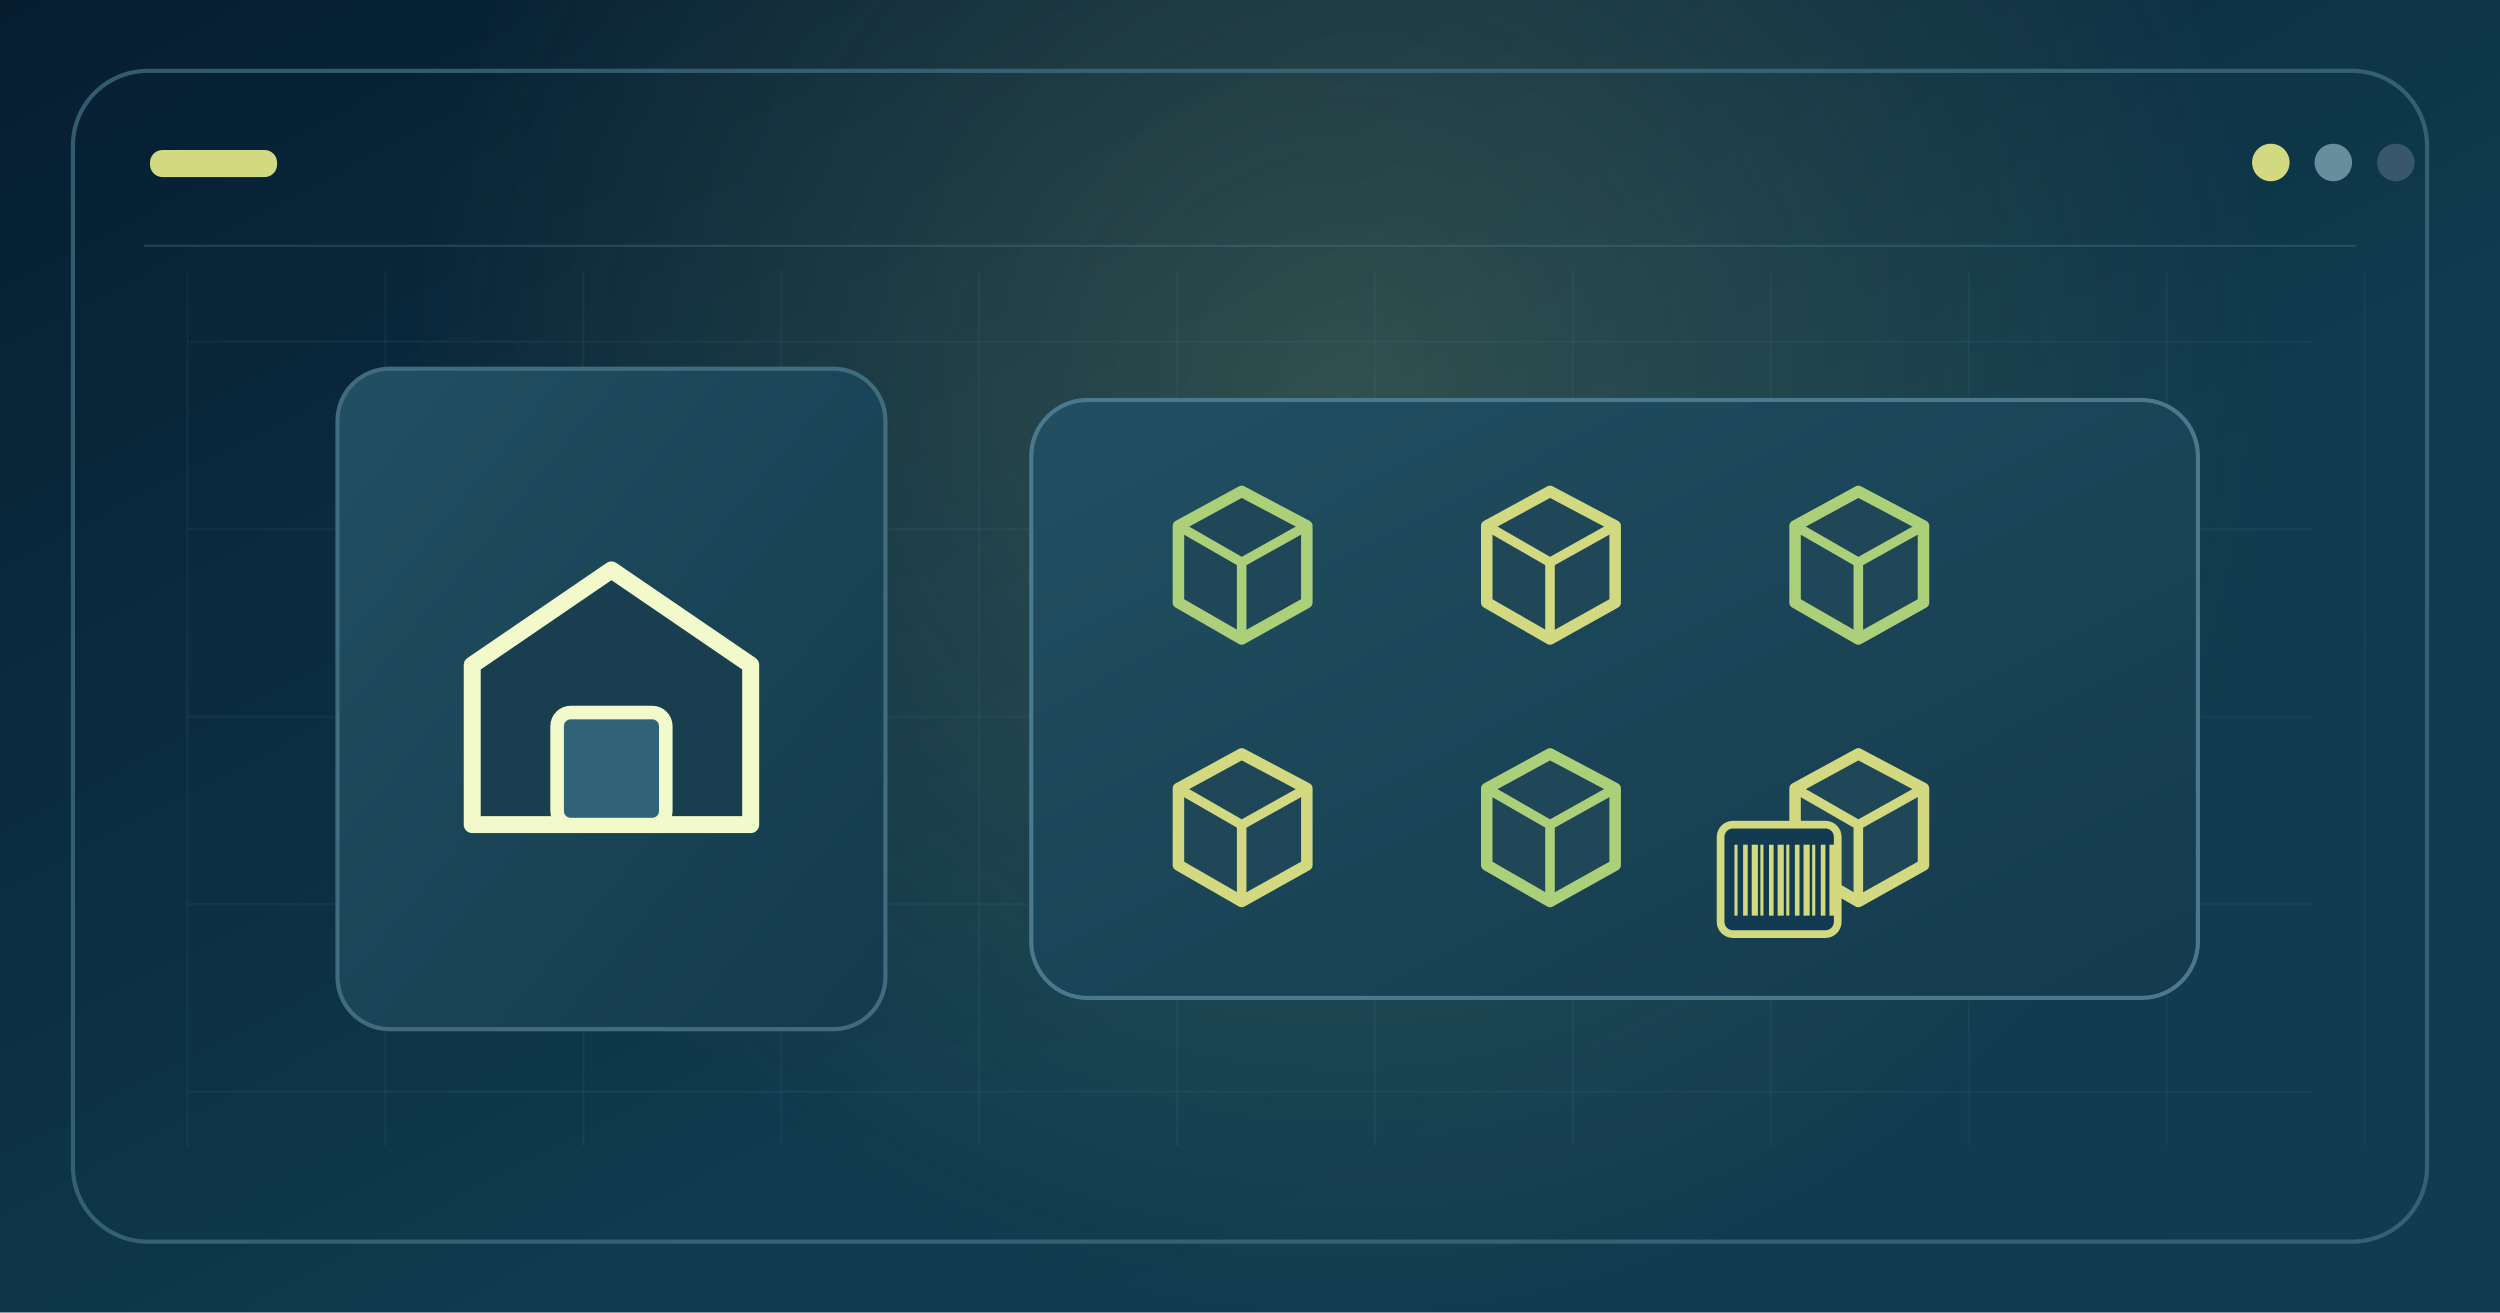
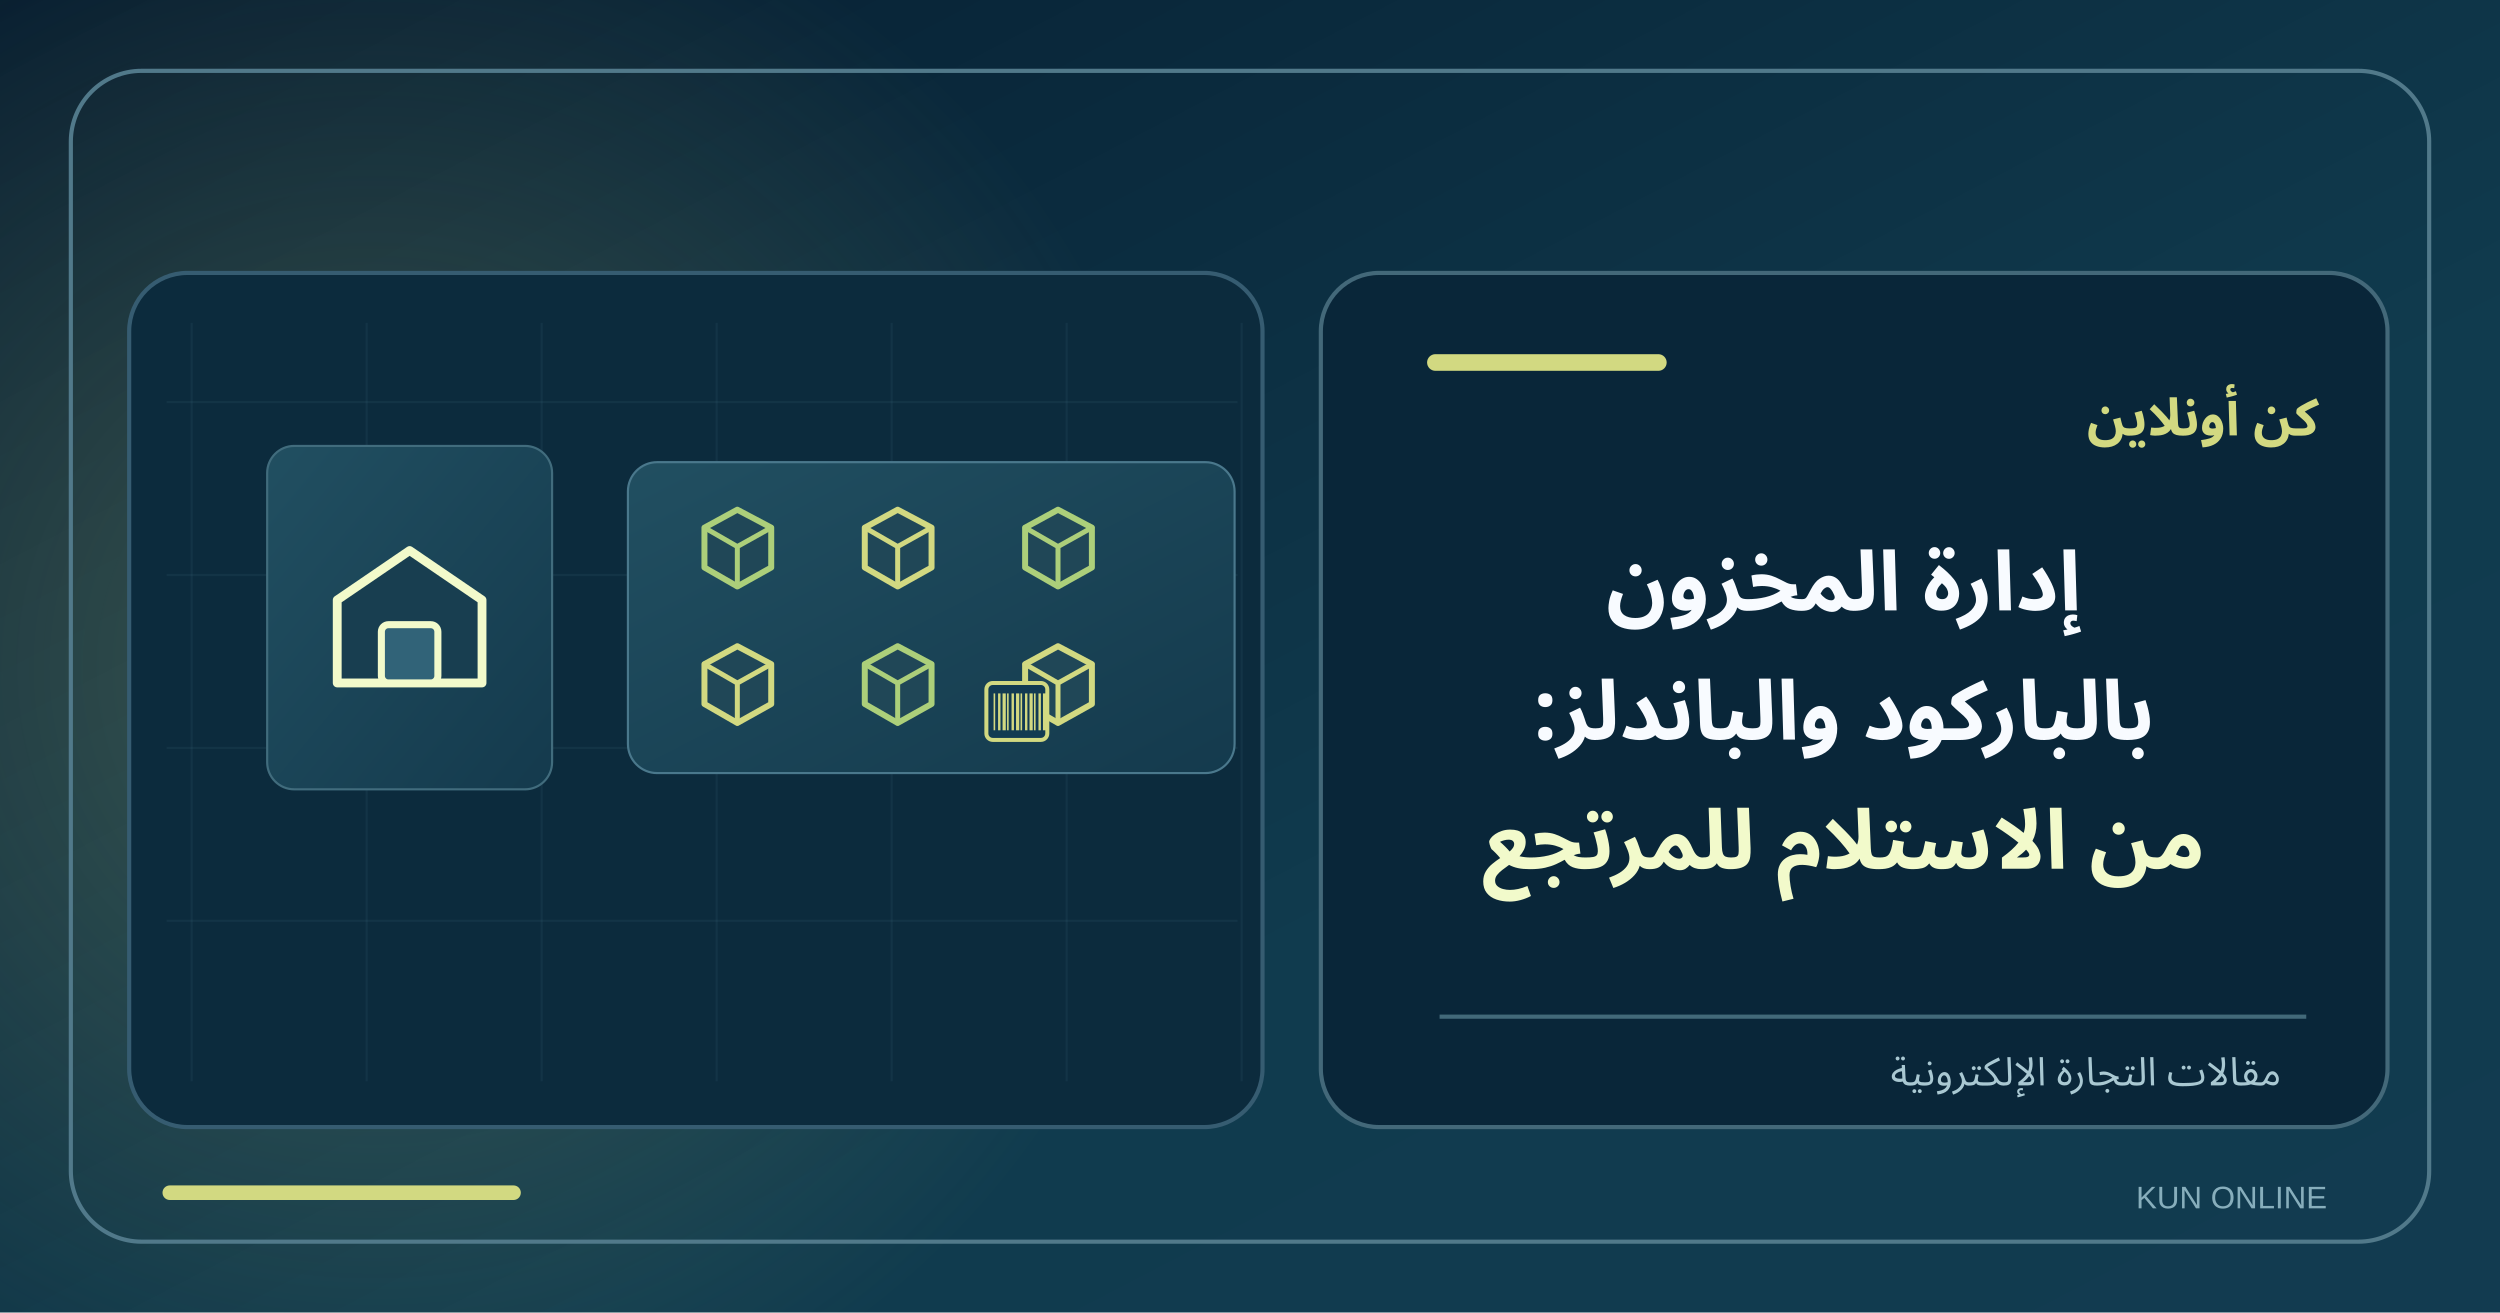
<svg xmlns="http://www.w3.org/2000/svg" width="1200" height="630" viewBox="0 0 1200 630" role="img" aria-labelledby="title desc">
  <defs>
    <linearGradient id="back" x1="0" y1="0" x2="1" y2="1">
      <stop stop-color="#061d30" />
      <stop offset=".62" stop-color="#103b4e" />
      <stop offset="1" stop-color="#123b50" />
    </linearGradient>
    <linearGradient id="glass" x1="0" y1="0" x2="1" y2="1">
      <stop stop-color="#214f61" />
      <stop offset="1" stop-color="#143a4d" />
    </linearGradient>
    <radialGradient id="bloom">
-       <stop stop-color="#d2d981" stop-opacity=".18" />
+       <stop stop-color="#d2d981" stop-opacity=".24" />
      <stop offset="1" stop-color="#d2d981" stop-opacity="0" />
    </radialGradient>
  </defs>
  <rect width="1200" height="630" fill="url(#back)" />
-   <circle cx="645" cy="185" r="450" fill="url(#bloom)" />
-   <rect x="35" y="34" width="1130" height="562" rx="36" fill="none" stroke="#3f6f81" stroke-width="2" opacity=".75" />
-   <path d="M69 118H1131" stroke="#4c7f8b" stroke-width="1" opacity=".34" />
-   <rect x="72" y="72" width="61" height="13" rx="6" fill="#d2d981" />
-   <circle cx="1090" cy="78" r="9" fill="#d2d981" />
-   <circle cx="1120" cy="78" r="9" fill="#668e9d" />
-   <circle cx="1150" cy="78" r="9" fill="#38576b" />
+   <circle cx="180" cy="320" r="390" fill="url(#bloom)" />
+   <rect x="34" y="34" width="1132" height="562" rx="34" fill="none" stroke="#51798a" stroke-width="2" />
+   <rect x="62" y="131" width="544" height="410" rx="28" fill="#0c2b3d" stroke="#365c71" stroke-width="2" />
  <g stroke="#508396" stroke-opacity=".10" stroke-width="1">
-     <path d="M90 130V550" />
-     <path d="M185 130V550" />
-     <path d="M280 130V550" />
-     <path d="M375 130V550" />
-     <path d="M470 130V550" />
-     <path d="M565 130V550" />
-     <path d="M660 130V550" />
-     <path d="M755 130V550" />
-     <path d="M850 130V550" />
-     <path d="M945 130V550" />
-     <path d="M1040 130V550" />
-     <path d="M1135 130V550" />
-     <path d="M90 164H1110" />
-     <path d="M90 254H1110" />
-     <path d="M90 344H1110" />
-     <path d="M90 434H1110" />
-     <path d="M90 524H1110" />
+     <path d="M92 155V519" />
+     <path d="M176 155V519" />
+     <path d="M260 155V519" />
+     <path d="M344 155V519" />
+     <path d="M428 155V519" />
+     <path d="M512 155V519" />
+     <path d="M596 155V519" />
+     <path d="M80 193H594" />
+     <path d="M80 276H594" />
+     <path d="M80 359H594" />
+     <path d="M80 442H594" />
  </g>
-   <rect x="162" y="177" width="263" height="317" rx="25" fill="url(#glass)" stroke="#416c7d" stroke-width="2" />
-   <g transform="translate(212 254) scale(1.63)">
-     <path d="M9 40L50 12L91 40V87H9Z" fill="#183e50" stroke="#f2facb" stroke-width="5" stroke-linecap="round" stroke-linejoin="round" />
-     <rect x="34" y="54" width="32" height="33" rx="4" fill="#316378" stroke="#f2facb" stroke-width="4" />
+   <g id="topic-illustration" transform="translate(44 122) scale(.52)">
+     <rect x="162" y="177" width="263" height="317" rx="25" fill="url(#glass)" stroke="#416c7d" stroke-width="2" />
+     <g transform="translate(212 254) scale(1.63)">
+       <path d="M9 40L50 12L91 40V87H9Z" fill="#183e50" stroke="#f2facb" stroke-width="5" stroke-linecap="round" stroke-linejoin="round" />
+       <rect x="34" y="54" width="32" height="33" rx="4" fill="#316378" stroke="#f2facb" stroke-width="4" />
+     </g>
+     <rect x="495" y="192" width="560" height="287" rx="27" fill="url(#glass)" stroke="#4a788c" stroke-width="2" />
+     <g transform="translate(550 223) scale(0.92)">
+       <path d="M17 32L50 14L84 32V72L50 91L17 72Z" fill="#204757" stroke="#accf7a" stroke-width="6" stroke-linecap="round" stroke-linejoin="round" />
+       <path d="M17 32L50 51L84 32M50 51V91" fill="none" stroke="#accf7a" stroke-width="5" stroke-linecap="round" stroke-linejoin="round" />
+     </g>
+     <g transform="translate(698 223) scale(0.92)">
+       <path d="M17 32L50 14L84 32V72L50 91L17 72Z" fill="#204757" stroke="#d2d981" stroke-width="6" stroke-linecap="round" stroke-linejoin="round" />
+       <path d="M17 32L50 51L84 32M50 51V91" fill="none" stroke="#d2d981" stroke-width="5" stroke-linecap="round" stroke-linejoin="round" />
+     </g>
+     <g transform="translate(846 223) scale(0.92)">
+       <path d="M17 32L50 14L84 32V72L50 91L17 72Z" fill="#204757" stroke="#accf7a" stroke-width="6" stroke-linecap="round" stroke-linejoin="round" />
+       <path d="M17 32L50 51L84 32M50 51V91" fill="none" stroke="#accf7a" stroke-width="5" stroke-linecap="round" stroke-linejoin="round" />
+     </g>
+     <g transform="translate(550 349) scale(0.92)">
+       <path d="M17 32L50 14L84 32V72L50 91L17 72Z" fill="#204757" stroke="#d2d981" stroke-width="6" stroke-linecap="round" stroke-linejoin="round" />
+       <path d="M17 32L50 51L84 32M50 51V91" fill="none" stroke="#d2d981" stroke-width="5" stroke-linecap="round" stroke-linejoin="round" />
+     </g>
+     <g transform="translate(698 349) scale(0.92)">
+       <path d="M17 32L50 14L84 32V72L50 91L17 72Z" fill="#204757" stroke="#accf7a" stroke-width="6" stroke-linecap="round" stroke-linejoin="round" />
+       <path d="M17 32L50 51L84 32M50 51V91" fill="none" stroke="#accf7a" stroke-width="5" stroke-linecap="round" stroke-linejoin="round" />
+     </g>
+     <g transform="translate(846 349) scale(0.92)">
+       <path d="M17 32L50 14L84 32V72L50 91L17 72Z" fill="#204757" stroke="#d2d981" stroke-width="6" stroke-linecap="round" stroke-linejoin="round" />
+       <path d="M17 32L50 51L84 32M50 51V91" fill="none" stroke="#d2d981" stroke-width="5" stroke-linecap="round" stroke-linejoin="round" />
+     </g>
+     <g transform="translate(817 384) scale(0.74)">
+       <rect x="12" y="16" width="76" height="71" rx="8" fill="#123b52" stroke="#d2d981" stroke-width="5" />
+       <rect x="21" y="29" width="2" height="46" rx="0" fill="#d2d981" stroke="none" stroke-width="0" />
+       <rect x="26.6" y="29" width="3" height="46" rx="0" fill="#d2d981" stroke="none" stroke-width="0" />
+       <rect x="32.2" y="29" width="4" height="46" rx="0" fill="#d2d981" stroke="none" stroke-width="0" />
+       <rect x="37.8" y="29" width="2" height="46" rx="0" fill="#d2d981" stroke="none" stroke-width="0" />
+       <rect x="43.4" y="29" width="3" height="46" rx="0" fill="#d2d981" stroke="none" stroke-width="0" />
+       <rect x="49" y="29" width="4" height="46" rx="0" fill="#d2d981" stroke="none" stroke-width="0" />
+       <rect x="54.6" y="29" width="2" height="46" rx="0" fill="#d2d981" stroke="none" stroke-width="0" />
+       <rect x="60.2" y="29" width="3" height="46" rx="0" fill="#d2d981" stroke="none" stroke-width="0" />
+       <rect x="65.8" y="29" width="4" height="46" rx="0" fill="#d2d981" stroke="none" stroke-width="0" />
+       <rect x="71.4" y="29" width="2" height="46" rx="0" fill="#d2d981" stroke="none" stroke-width="0" />
+       <rect x="77" y="29" width="3" height="46" rx="0" fill="#d2d981" stroke="none" stroke-width="0" />
+       <rect x="82.6" y="29" width="4" height="46" rx="0" fill="#d2d981" stroke="none" stroke-width="0" />
+     </g>
  </g>
-   <rect x="495" y="192" width="560" height="287" rx="27" fill="url(#glass)" stroke="#4a788c" stroke-width="2" />
-   <g transform="translate(550 223) scale(0.92)">
-     <path d="M17 32L50 14L84 32V72L50 91L17 72Z" fill="#204757" stroke="#accf7a" stroke-width="6" stroke-linecap="round" stroke-linejoin="round" />
-     <path d="M17 32L50 51L84 32M50 51V91" fill="none" stroke="#accf7a" stroke-width="5" stroke-linecap="round" stroke-linejoin="round" />
+   <rect x="634" y="131" width="512" height="410" rx="28" fill="#092639" stroke="#436879" stroke-width="2" />
+   <rect x="685" y="170" width="115" height="8" rx="4" fill="#d2d981" />
+   <text x="1113" y="209" direction="rtl" text-anchor="start" font-family="Cairo,Tajawal,Noto Sans Arabic,Segoe UI,Arial,sans-serif" font-size="25" font-weight="700" fill="#d2d981">كن أونلاين</text>
+   <g id="article-title">
+     <text x="885" y="293" text-anchor="middle" direction="rtl" unicode-bidi="plaintext" font-family="Cairo,Tajawal,Noto Sans Arabic,Segoe UI,Arial,sans-serif" font-size="40" font-weight="700" letter-spacing="0" fill="#f8fbff">إدارة المخزون</text>
+     <text x="885" y="355" text-anchor="middle" direction="rtl" unicode-bidi="plaintext" font-family="Cairo,Tajawal,Noto Sans Arabic,Segoe UI,Arial,sans-serif" font-size="40" font-weight="700" letter-spacing="0" fill="#f8fbff">بالباركود والباندلز:</text>
+     <text x="885" y="417" text-anchor="middle" direction="rtl" unicode-bidi="plaintext" font-family="Cairo,Tajawal,Noto Sans Arabic,Segoe UI,Arial,sans-serif" font-size="40" font-weight="700" letter-spacing="0" fill="#f2facb">من الاستلام للمرتجع</text>
  </g>
-   <g transform="translate(698 223) scale(0.92)">
-     <path d="M17 32L50 14L84 32V72L50 91L17 72Z" fill="#204757" stroke="#d2d981" stroke-width="6" stroke-linecap="round" stroke-linejoin="round" />
-     <path d="M17 32L50 51L84 32M50 51V91" fill="none" stroke="#d2d981" stroke-width="5" stroke-linecap="round" stroke-linejoin="round" />
-   </g>
-   <g transform="translate(846 223) scale(0.92)">
-     <path d="M17 32L50 14L84 32V72L50 91L17 72Z" fill="#204757" stroke="#accf7a" stroke-width="6" stroke-linecap="round" stroke-linejoin="round" />
-     <path d="M17 32L50 51L84 32M50 51V91" fill="none" stroke="#accf7a" stroke-width="5" stroke-linecap="round" stroke-linejoin="round" />
-   </g>
-   <g transform="translate(550 349) scale(0.92)">
-     <path d="M17 32L50 14L84 32V72L50 91L17 72Z" fill="#204757" stroke="#d2d981" stroke-width="6" stroke-linecap="round" stroke-linejoin="round" />
-     <path d="M17 32L50 51L84 32M50 51V91" fill="none" stroke="#d2d981" stroke-width="5" stroke-linecap="round" stroke-linejoin="round" />
-   </g>
-   <g transform="translate(698 349) scale(0.92)">
-     <path d="M17 32L50 14L84 32V72L50 91L17 72Z" fill="#204757" stroke="#accf7a" stroke-width="6" stroke-linecap="round" stroke-linejoin="round" />
-     <path d="M17 32L50 51L84 32M50 51V91" fill="none" stroke="#accf7a" stroke-width="5" stroke-linecap="round" stroke-linejoin="round" />
-   </g>
-   <g transform="translate(846 349) scale(0.92)">
-     <path d="M17 32L50 14L84 32V72L50 91L17 72Z" fill="#204757" stroke="#d2d981" stroke-width="6" stroke-linecap="round" stroke-linejoin="round" />
-     <path d="M17 32L50 51L84 32M50 51V91" fill="none" stroke="#d2d981" stroke-width="5" stroke-linecap="round" stroke-linejoin="round" />
-   </g>
-   <g transform="translate(817 384) scale(0.74)">
-     <rect x="12" y="16" width="76" height="71" rx="8" fill="#123b52" stroke="#d2d981" stroke-width="5" />
-     <rect x="21" y="29" width="2" height="46" rx="0" fill="#d2d981" stroke="none" stroke-width="0" />
-     <rect x="26.6" y="29" width="3" height="46" rx="0" fill="#d2d981" stroke="none" stroke-width="0" />
-     <rect x="32.2" y="29" width="4" height="46" rx="0" fill="#d2d981" stroke="none" stroke-width="0" />
-     <rect x="37.8" y="29" width="2" height="46" rx="0" fill="#d2d981" stroke="none" stroke-width="0" />
-     <rect x="43.4" y="29" width="3" height="46" rx="0" fill="#d2d981" stroke="none" stroke-width="0" />
-     <rect x="49" y="29" width="4" height="46" rx="0" fill="#d2d981" stroke="none" stroke-width="0" />
-     <rect x="54.6" y="29" width="2" height="46" rx="0" fill="#d2d981" stroke="none" stroke-width="0" />
-     <rect x="60.2" y="29" width="3" height="46" rx="0" fill="#d2d981" stroke="none" stroke-width="0" />
-     <rect x="65.8" y="29" width="4" height="46" rx="0" fill="#d2d981" stroke="none" stroke-width="0" />
-     <rect x="71.4" y="29" width="2" height="46" rx="0" fill="#d2d981" stroke="none" stroke-width="0" />
-     <rect x="77" y="29" width="3" height="46" rx="0" fill="#d2d981" stroke="none" stroke-width="0" />
-     <rect x="82.6" y="29" width="4" height="46" rx="0" fill="#d2d981" stroke="none" stroke-width="0" />
-   </g>
+   <path d="M691 488H1107" stroke="#426979" stroke-width="2" />
+   <text x="1095" y="521" direction="rtl" text-anchor="start" font-family="Cairo,Tajawal,Noto Sans Arabic,Segoe UI,Arial,sans-serif" font-size="19" fill="#a9c8d2">مقالات التجارة الإلكترونية</text>
+   <rect x="78" y="569" width="172" height="7" rx="3.5" fill="#d2d981" />
+   <text x="1117" y="580" direction="rtl" text-anchor="start" font-family="Arial,sans-serif" font-size="15" fill="#87aebc">KUN ONLINE</text>
</svg>
